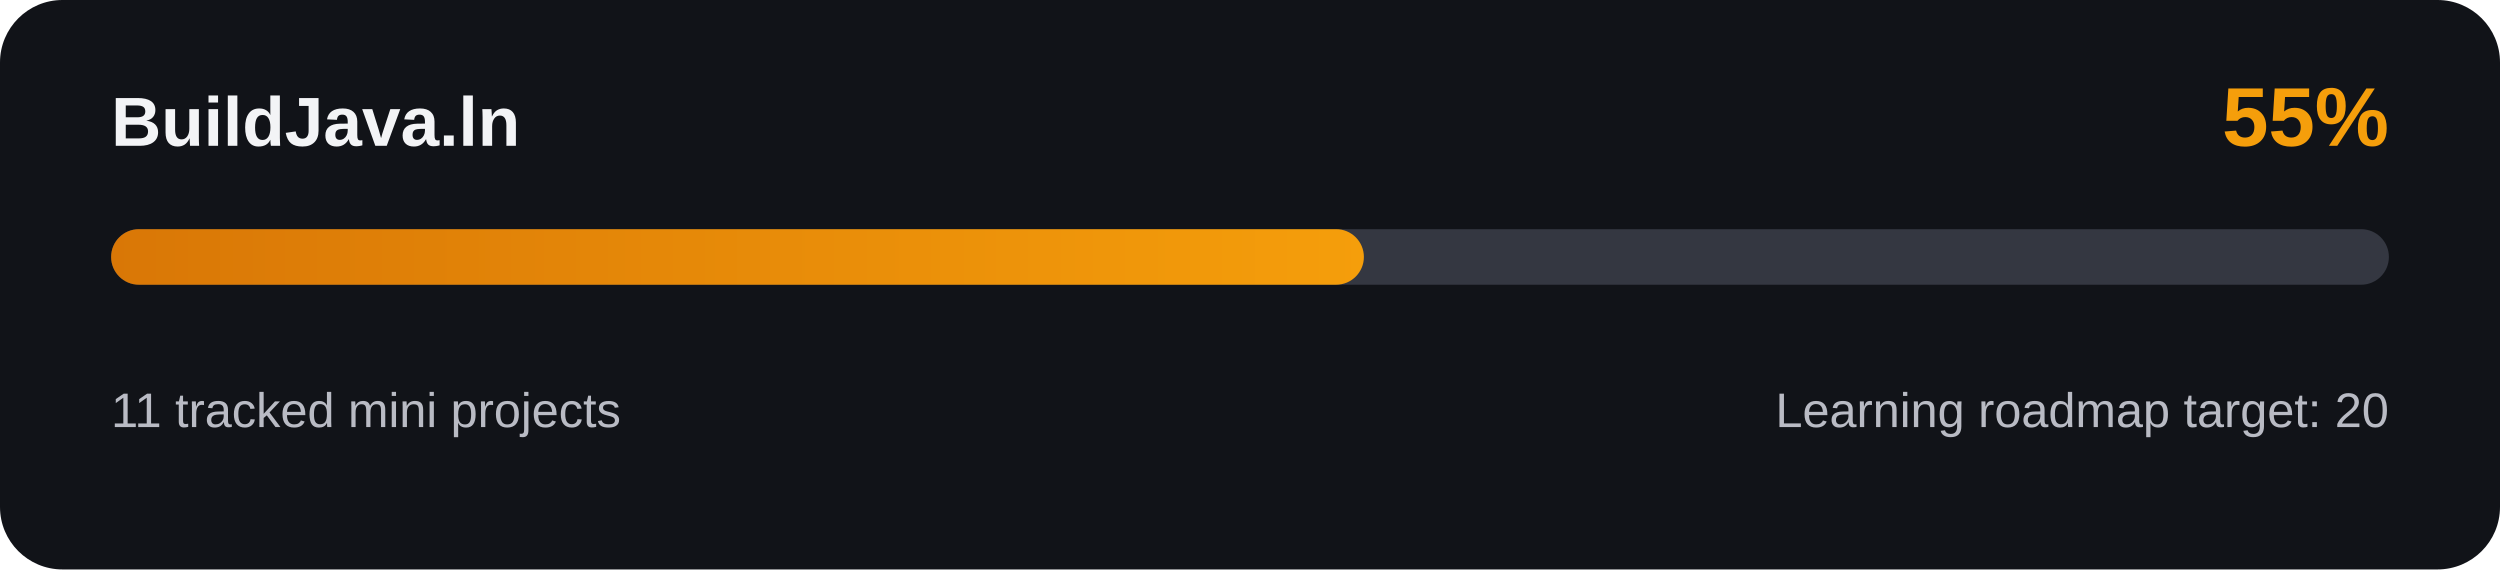
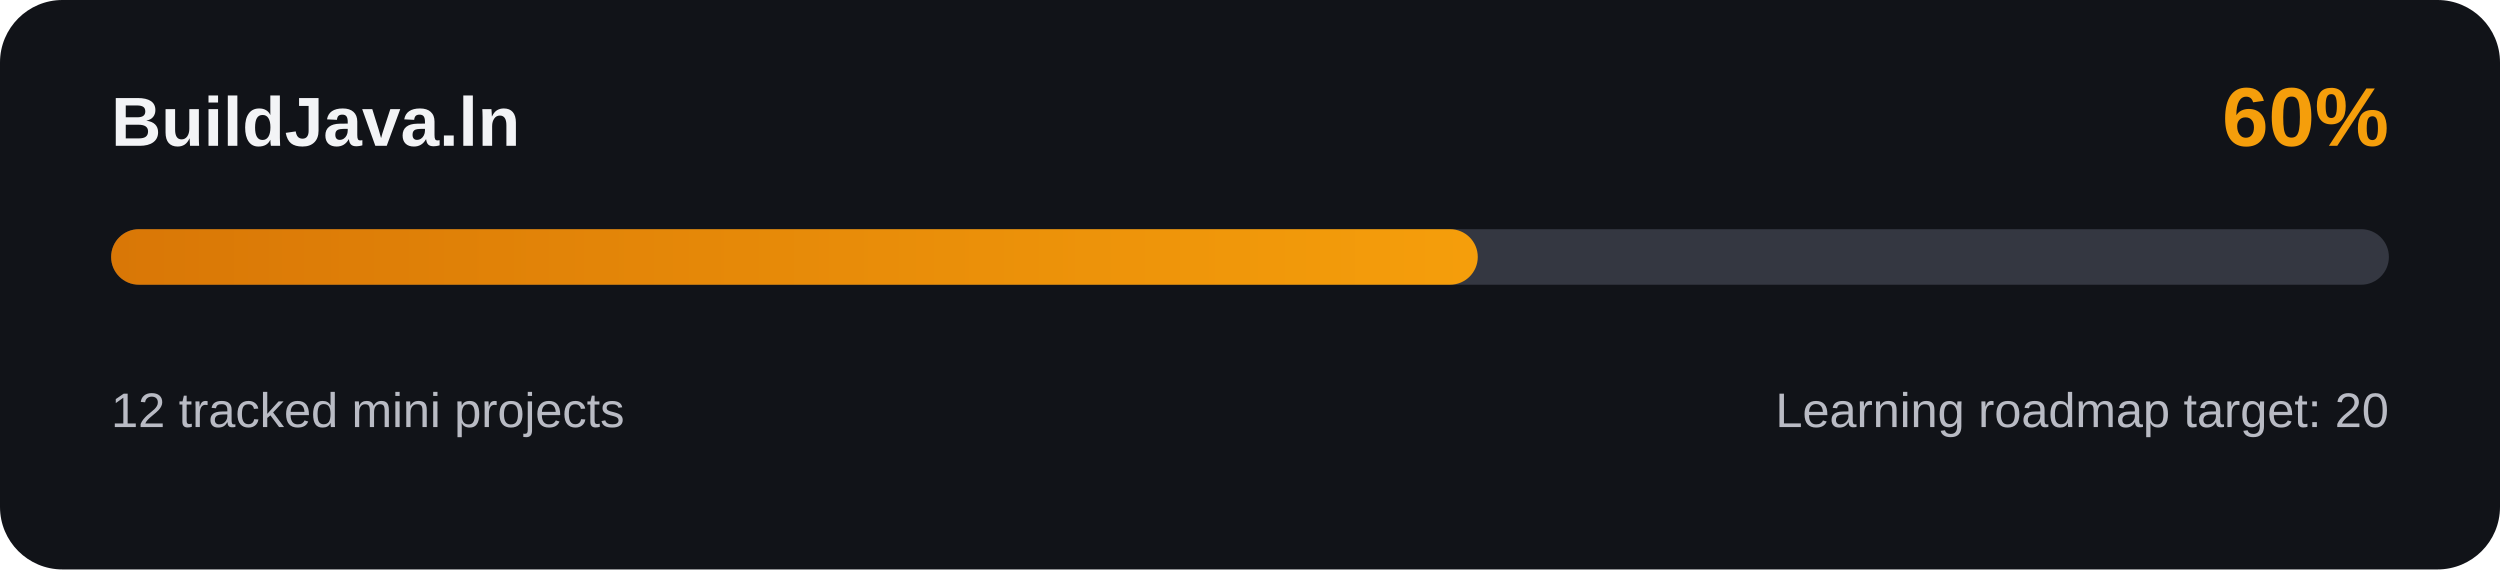
<svg xmlns="http://www.w3.org/2000/svg" width="720" height="164" viewBox="0 0 720 164" role="img" aria-labelledby="progress-title progress-description">
  <defs>
    <linearGradient id="progress-accent" x1="0" x2="1">
      <stop offset="0%" stop-color="#d97706" />
      <stop offset="100%" stop-color="#f59e0b" />
    </linearGradient>
  </defs>
  <rect width="720" height="164" rx="18" fill="#111318" />
  <text x="32" y="42" fill="#f3f4f6" font-family="Arial, sans-serif" font-size="20" font-weight="700">BuildJava.ln</text>
-   <text x="688" y="42" fill="#f59e0b" font-family="Arial, sans-serif" font-size="24" font-weight="700" text-anchor="end">55%</text>
+   <text x="688" y="42" fill="#f59e0b" font-family="Arial, sans-serif" font-size="24" font-weight="700" text-anchor="end">60%</text>
  <rect x="32" y="66" width="656" height="16" rx="8" fill="#343741" />
-   <rect x="32" y="66" width="360.8" height="16" rx="8" fill="url(#progress-accent)" />
-   <text x="32" y="123" fill="#b9bbc4" font-family="Arial, sans-serif" font-size="14">11 tracked mini projects</text>
+   <rect x="32" y="66" width="393.6" height="16" rx="8" fill="url(#progress-accent)" />
+   <text x="32" y="123" fill="#b9bbc4" font-family="Arial, sans-serif" font-size="14">12 tracked mini projects</text>
  <text x="688" y="123" fill="#b9bbc4" font-family="Arial, sans-serif" font-size="14" text-anchor="end">Learning roadmap target: 20</text>
</svg>
